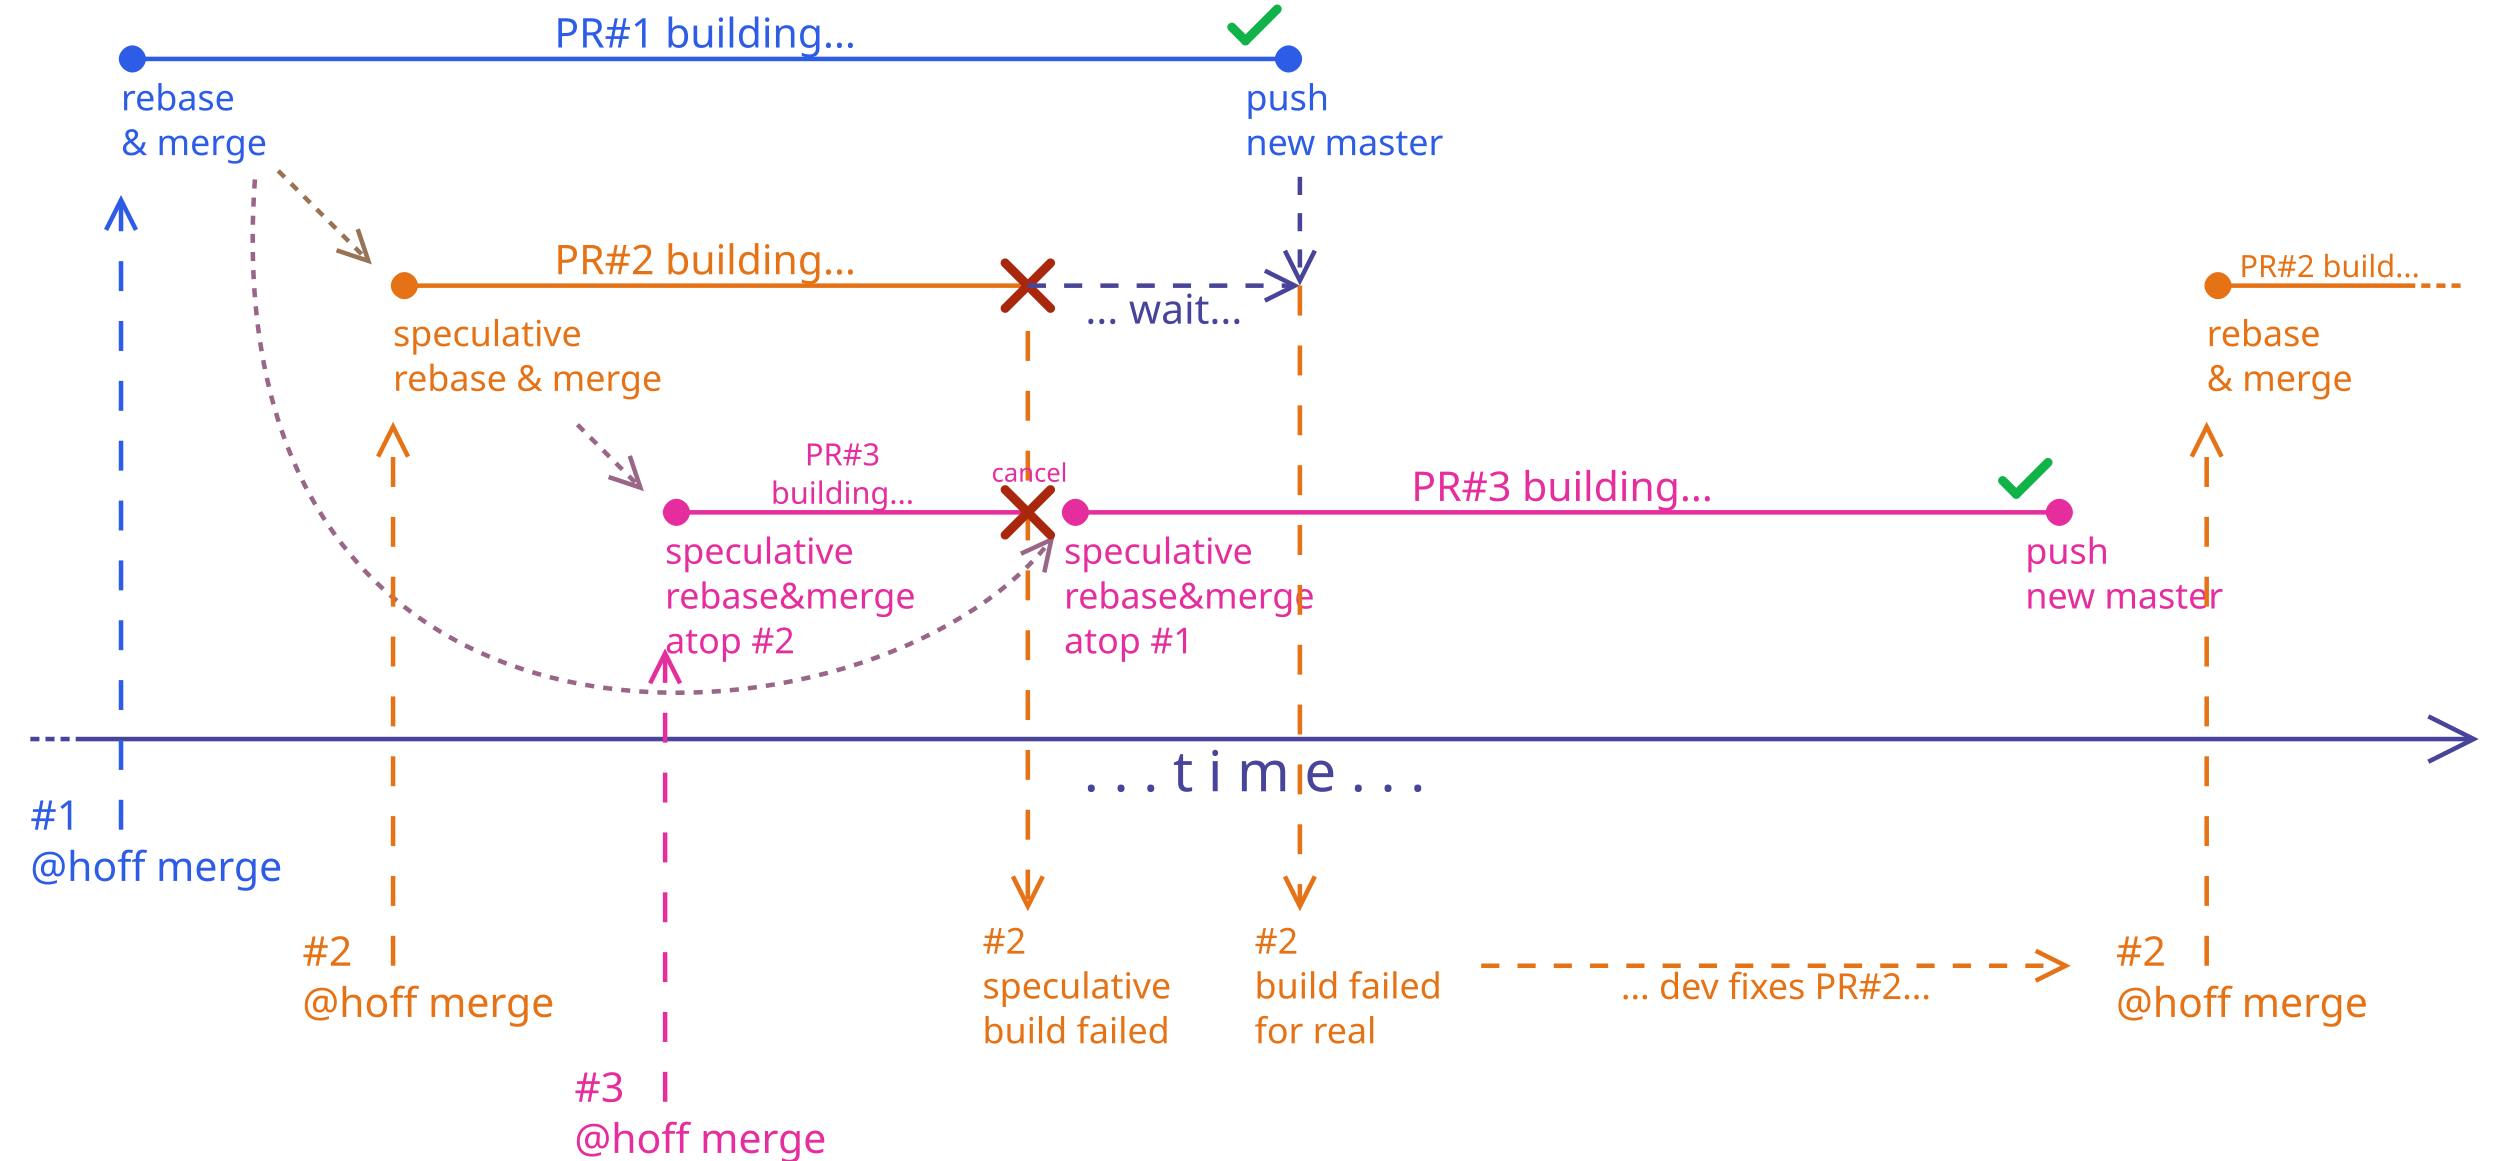
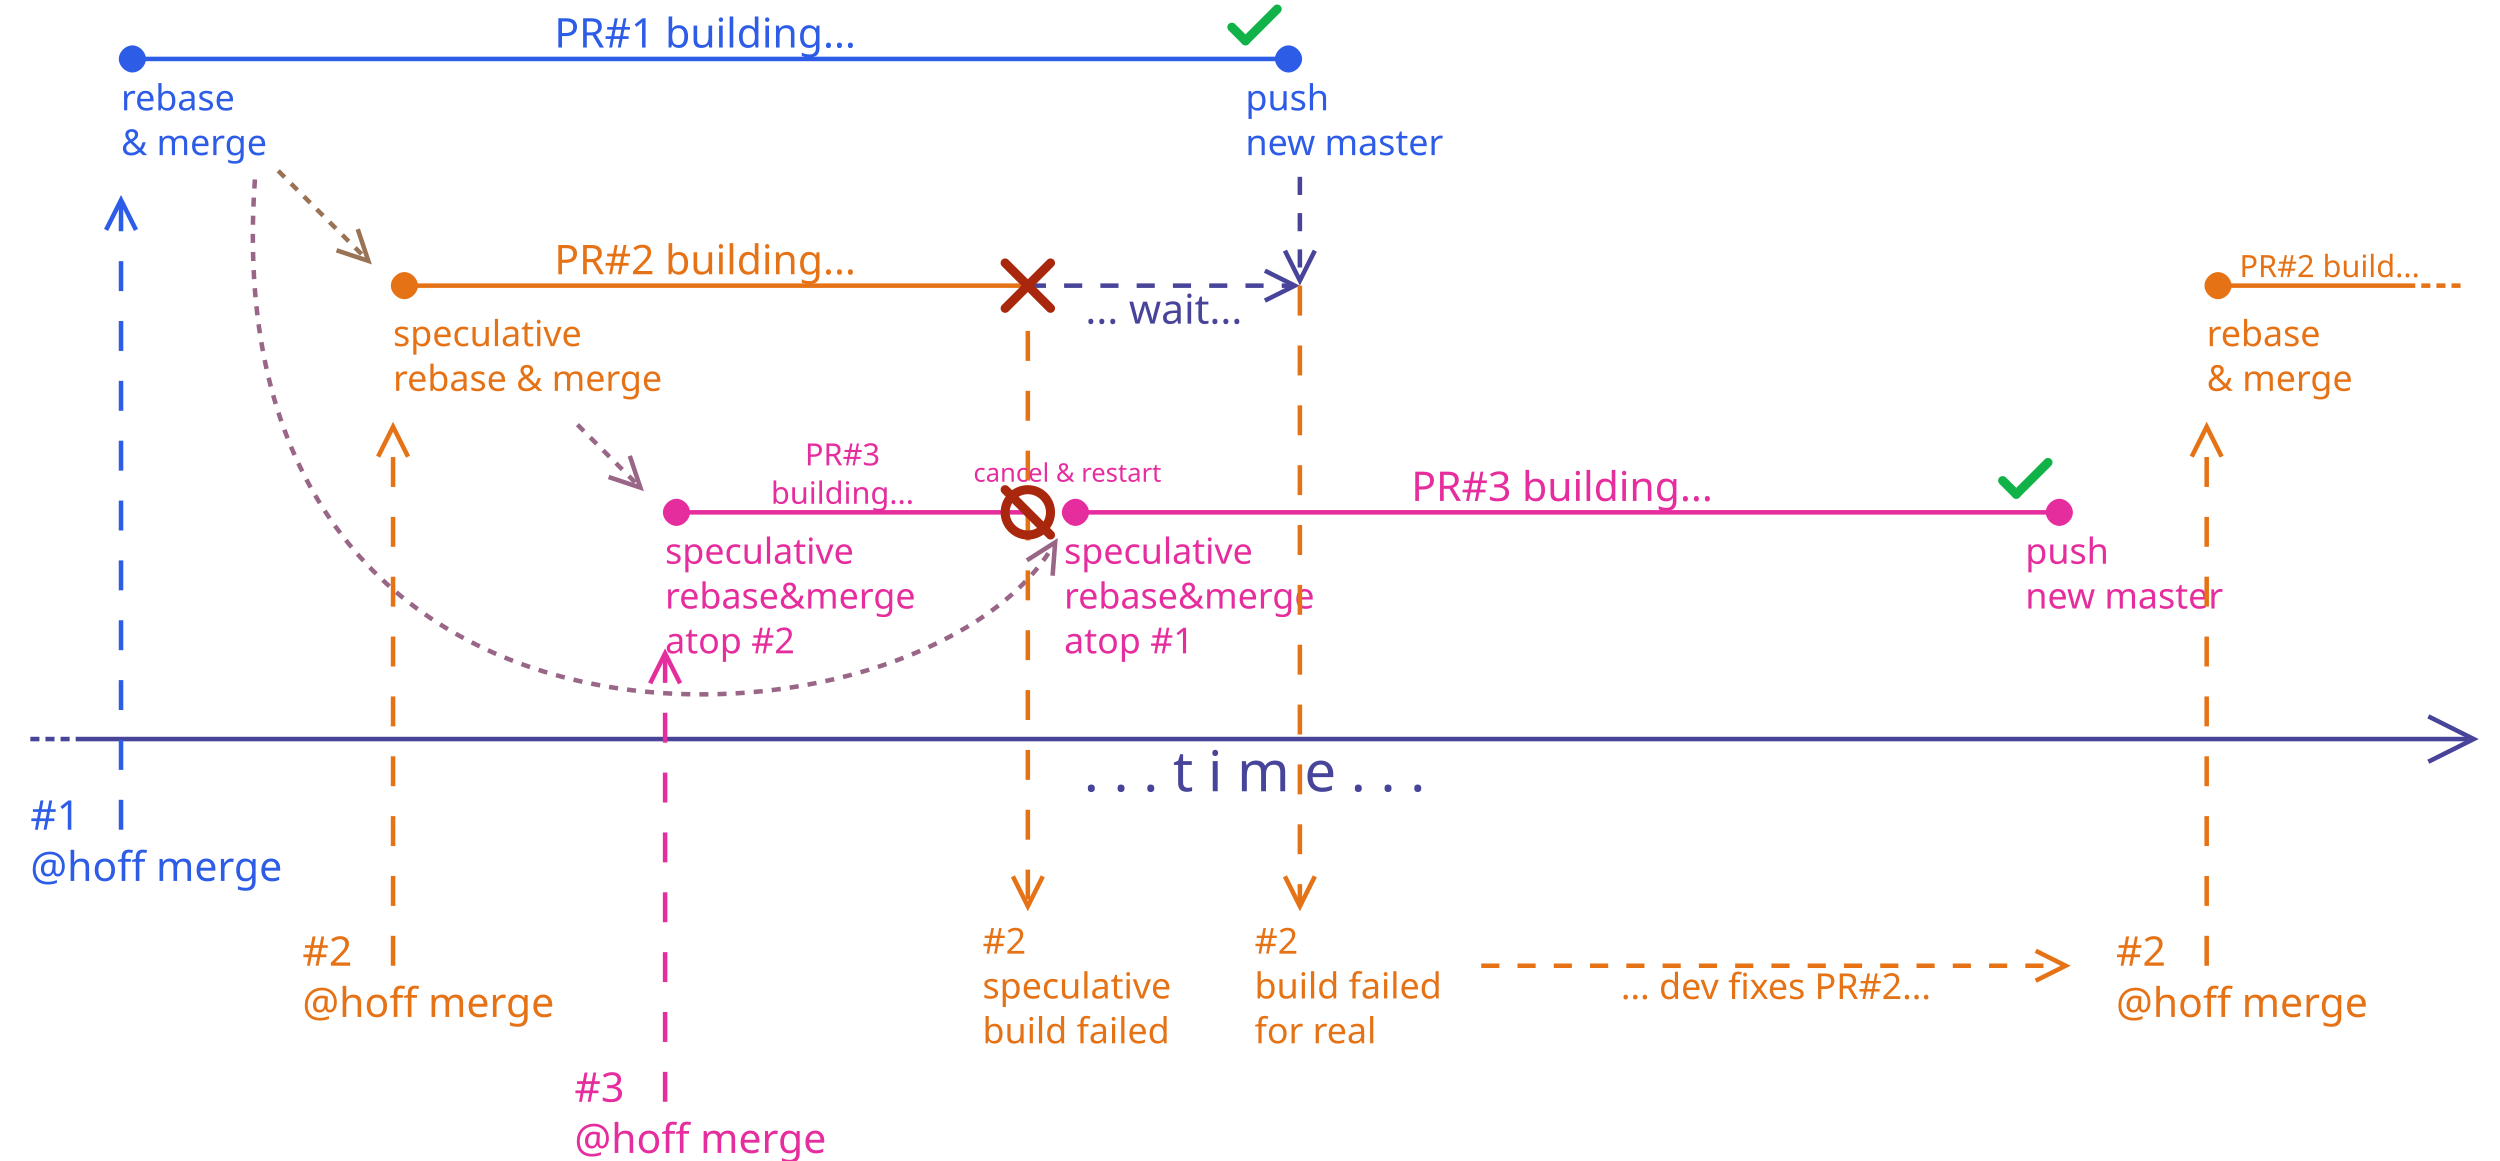
<svg xmlns="http://www.w3.org/2000/svg" width="28cm" height="13cm" viewBox="-2 7 542 256">
  <g id="Background">
    <g>
-       <path style="fill: none; stroke-opacity: 1; stroke-width: 1; stroke-dasharray: 2; stroke: #996687" d="M 49.53 46.583 C 39.53,186.583 185.877,175.154 224.48,126.9" />
-       <polyline style="fill: none; stroke-opacity: 1; stroke-width: 1; stroke: #996687" points="223.632,133.242 225.179,126.027 218.479,129.119 " />
+       <path style="fill: none; stroke-opacity: 1; stroke-width: 1; stroke-dasharray: 2; stroke: #996687" d="M 49.53 46.583 C 39.53,186.583 196.604,175.659 225.454,127.577" />
+       <polyline style="fill: none; stroke-opacity: 1; stroke-width: 1; stroke: #996687" points="225.463,133.975 226.029,126.618 219.804,130.58 " />
    </g>
    <text font-size="9.031" style="fill: #2d5ce6; fill-opacity: 1; stroke: none;text-anchor:middle;font-family:sans-serif;font-style:normal;font-weight:normal" x="150" y="17.482">
      <tspan x="150" y="17.482">PR#1 building...</tspan>
      <tspan x="150" y="28.771" />
    </text>
    <g>
      <line style="fill: none; stroke-opacity: 1; stroke-width: 1; stroke: #474499" x1="10" y1="170" x2="537.764" y2="170" />
      <line style="fill: none; stroke-opacity: 1; stroke-width: 1; stroke: #474499" x1="0" y1="170" x2="2" y2="170" />
      <line style="fill: none; stroke-opacity: 1; stroke-width: 1; stroke: #474499" x1="3.333" y1="170" x2="5.333" y2="170" />
      <line style="fill: none; stroke-opacity: 1; stroke-width: 1; stroke: #474499" x1="6.667" y1="170" x2="8.667" y2="170" />
      <polyline style="fill: none; stroke-opacity: 1; stroke-width: 1; stroke: #474499" points="528.882,175 538.882,170 528.882,165 " />
    </g>
    <text font-size="12.418" style="fill: #474499; fill-opacity: 1; stroke: none;text-anchor:middle;font-family:sans-serif;font-style:normal;font-weight:normal" x="270" y="181.526">
      <tspan x="270" y="181.526">. . . t i m e . . .</tspan>
    </text>
    <text font-size="7.902" style="fill: #2d5ce6; fill-opacity: 1; stroke: none;text-anchor:start;font-family:sans-serif;font-style:normal;font-weight:normal" x="268" y="31.335">
      <tspan x="268" y="31.335">push</tspan>
      <tspan x="268" y="41.213">new master</tspan>
    </text>
    <text font-size="7.902" style="fill: #2d5ce6; fill-opacity: 1; stroke: none;text-anchor:start;font-family:sans-serif;font-style:normal;font-weight:normal" x="20" y="31.335">
      <tspan x="20" y="31.335">rebase</tspan>
      <tspan x="20" y="41.213">&amp; merge</tspan>
    </text>
    <g>
      <line style="fill: none; stroke-opacity: 1; stroke-width: 1; stroke-dasharray: 6.6; stroke: #2d5ce6" x1="20" y1="190" x2="20" y2="52.236" />
      <polyline style="fill: none; stroke-opacity: 1; stroke-width: 1; stroke: #2d5ce6" points="23.3,57.718 20,51.118 16.7,57.718 " />
    </g>
    <text font-size="9.031" style="fill: #2d5ce6; fill-opacity: 1; stroke: none;text-anchor:start;font-family:sans-serif;font-style:normal;font-weight:normal" x="0" y="190">
      <tspan x="0" y="190">#1</tspan>
      <tspan x="0" y="201.289">@hoff merge</tspan>
    </text>
    <g>
      <line style="fill: none; stroke-opacity: 1; stroke-width: 1; stroke-dasharray: 6.6; stroke: #e67216" x1="80" y1="220" x2="80" y2="102.236" />
      <polyline style="fill: none; stroke-opacity: 1; stroke-width: 1; stroke: #e67216" points="83.3,107.718 80,101.118 76.7,107.718 " />
    </g>
    <text font-size="9.031" style="fill: #e67216; fill-opacity: 1; stroke: none;text-anchor:start;font-family:sans-serif;font-style:normal;font-weight:normal" x="60" y="220">
      <tspan x="60" y="220">#2</tspan>
      <tspan x="60" y="231.289">@hoff merge</tspan>
    </text>
    <g>
      <line style="fill: none; stroke-opacity: 1; stroke-width: 1; stroke-dasharray: 6.6; stroke: #e62d9e" x1="140" y1="250" x2="140" y2="152.236" />
      <polyline style="fill: none; stroke-opacity: 1; stroke-width: 1; stroke: #e62d9e" points="143.3,157.718 140,151.118 136.7,157.718 " />
    </g>
    <text font-size="9.031" style="fill: #e62d9e; fill-opacity: 1; stroke: none;text-anchor:start;font-family:sans-serif;font-style:normal;font-weight:normal" x="120" y="250">
      <tspan x="120" y="250">#3</tspan>
      <tspan x="120" y="261.289">@hoff merge</tspan>
    </text>
    <g>
      <line style="fill: none; stroke-opacity: 1; stroke-width: 1; stroke: #2d5ce6" x1="20" y1="20" x2="280" y2="20" />
      <path style="fill: #2d5ce6; fill-opacity: 1; stroke-opacity: 1; stroke-width: 1; stroke: #2d5ce6" fill-rule="evenodd" d="M 20 20 C 20,18.75 21.25,17.5 22.5,17.5 C 23.75,17.5 25,18.75 25,20 C 25,21.25 23.75,22.5 22.5,22.5 C 21.25,22.5 20,21.25 20,20z" />
      <path style="fill: #2d5ce6; fill-opacity: 1; stroke-opacity: 1; stroke-width: 1; stroke: #2d5ce6" fill-rule="evenodd" d="M 280 20 C 280,21.25 278.75,22.5 277.5,22.5 C 276.25,22.5 275,21.25 275,20 C 275,18.75 276.25,17.5 277.5,17.5 C 278.75,17.5 280,18.75 280,20z" />
    </g>
    <text font-size="9.031" style="fill: #e67216; fill-opacity: 1; stroke: none;text-anchor:middle;font-family:sans-serif;font-style:normal;font-weight:normal" x="150" y="67.482">
      <tspan x="150" y="67.482">PR#2 building...</tspan>
      <tspan x="150" y="78.771" />
    </text>
    <text font-size="7.902" style="fill: #e67216; fill-opacity: 1; stroke: none;text-anchor:start;font-family:sans-serif;font-style:normal;font-weight:normal" x="80" y="83.335">
      <tspan x="80" y="83.335">speculative</tspan>
      <tspan x="80" y="93.213">rebase &amp; merge</tspan>
    </text>
    <g>
      <line style="fill: none; stroke-opacity: 1; stroke-width: 1; stroke: #e67216" x1="80" y1="70" x2="220" y2="70" />
      <path style="fill: #e67216; fill-opacity: 1; stroke-opacity: 1; stroke-width: 1; stroke: #e67216" fill-rule="evenodd" d="M 80 70 C 80,68.75 81.25,67.5 82.5,67.5 C 83.75,67.5 85,68.75 85,70 C 85,71.25 83.75,72.5 82.5,72.5 C 81.25,72.5 80,71.25 80,70z" />
    </g>
    <text font-size="6.773" style="fill: #e62d9e; fill-opacity: 1; stroke: none;text-anchor:middle;font-family:sans-serif;font-style:normal;font-weight:normal" x="180" y="109.645">
      <tspan x="180" y="109.645">PR#3</tspan>
      <tspan x="180" y="118.112">building...</tspan>
      <tspan x="180" y="126.578" />
      <tspan x="180" y="135.045" />
    </text>
    <text font-size="7.902" style="fill: #e62d9e; fill-opacity: 1; stroke: none;text-anchor:start;font-family:sans-serif;font-style:normal;font-weight:normal" x="440" y="131.335">
      <tspan x="440" y="131.335">push</tspan>
      <tspan x="440" y="141.213">new master</tspan>
    </text>
    <text font-size="7.902" style="fill: #e62d9e; fill-opacity: 1; stroke: none;text-anchor:start;font-family:sans-serif;font-style:normal;font-weight:normal" x="140" y="131.335">
      <tspan x="140" y="131.335">speculative</tspan>
      <tspan x="140" y="141.213">rebase&amp;merge</tspan>
      <tspan x="140" y="151.091">atop #2</tspan>
    </text>
    <g>
      <line style="fill: none; stroke-opacity: 1; stroke-width: 1; stroke: #e62d9e" x1="140" y1="120" x2="220" y2="120" />
      <path style="fill: #e62d9e; fill-opacity: 1; stroke-opacity: 1; stroke-width: 1; stroke: #e62d9e" fill-rule="evenodd" d="M 140 120 C 140,118.75 141.25,117.5 142.5,117.5 C 143.75,117.5 145,118.75 145,120 C 145,121.25 143.75,122.5 142.5,122.5 C 141.25,122.5 140,121.25 140,120z" />
    </g>
    <text font-size="7.902" style="fill: #e67216; fill-opacity: 1; stroke: none;text-anchor:start;font-family:sans-serif;font-style:normal;font-weight:normal" x="210" y="217.335">
      <tspan x="210" y="217.335">#2</tspan>
      <tspan x="210" y="227.213">speculative</tspan>
      <tspan x="210" y="237.091">build failed</tspan>
    </text>
    <g>
      <line style="fill: none; stroke-opacity: 1; stroke-width: 1; stroke-dasharray: 6.6; stroke: #e67216" x1="220" y1="80" x2="220" y2="205.764" />
      <polyline style="fill: none; stroke-opacity: 1; stroke-width: 1; stroke: #e67216" points="216.7,200.282 220,206.882 223.3,200.282 " />
    </g>
    <g>
-       <line style="fill: none; stroke-opacity: 1; stroke-width: 2; stroke-linecap: round; stroke: #a8270d" x1="215" y1="75" x2="225" y2="65" />
-       <line style="fill: none; stroke-opacity: 1; stroke-width: 2; stroke-linecap: round; stroke: #a8270d" x1="215" y1="65" x2="225" y2="75" />
-     </g>
-     <g>
      <line style="fill: none; stroke-opacity: 1; stroke-width: 1; stroke: #e62d9e" x1="228" y1="120" x2="450" y2="120" />
      <path style="fill: #e62d9e; fill-opacity: 1; stroke-opacity: 1; stroke-width: 1; stroke: #e62d9e" fill-rule="evenodd" d="M 228 120 C 228,118.75 229.25,117.5 230.5,117.5 C 231.75,117.5 233,118.75 233,120 C 233,121.25 231.75,122.5 230.5,122.5 C 229.25,122.5 228,121.25 228,120z" />
      <path style="fill: #e62d9e; fill-opacity: 1; stroke-opacity: 1; stroke-width: 1; stroke: #e62d9e" fill-rule="evenodd" d="M 450 120 C 450,121.25 448.75,122.5 447.5,122.5 C 446.25,122.5 445,121.25 445,120 C 445,118.75 446.25,117.5 447.5,117.5 C 448.75,117.5 450,118.75 450,120z" />
    </g>
    <text font-size="7.902" style="fill: #e62d9e; fill-opacity: 1; stroke: none;text-anchor:start;font-family:sans-serif;font-style:normal;font-weight:normal" x="228" y="131.335">
      <tspan x="228" y="131.335">speculative</tspan>
      <tspan x="228" y="141.213">rebase&amp;merge</tspan>
      <tspan x="228" y="151.091">atop #1</tspan>
    </text>
-     <g>
-       <line style="fill: none; stroke-opacity: 1; stroke-width: 2; stroke-linecap: round; stroke: #a8270d" x1="215" y1="125" x2="225" y2="115" />
-       <line style="fill: none; stroke-opacity: 1; stroke-width: 2; stroke-linecap: round; stroke: #a8270d" x1="215" y1="115" x2="225" y2="125" />
-     </g>
-     <text font-size="5.644" style="fill: #e62d9e; fill-opacity: 1; stroke: none;text-anchor:start;font-family:sans-serif;font-style:normal;font-weight:normal" x="212" y="113.239">
-       <tspan x="212" y="113.239">cancel</tspan>
+     <text font-size="5.644" style="fill: #e62d9e; fill-opacity: 1; stroke: none;text-anchor:start;font-family:sans-serif;font-style:normal;font-weight:normal" x="208" y="113.239">
+       <tspan x="208" y="113.239">cancel &amp; restart</tspan>
    </text>
    <g>
      <line style="fill: none; stroke-opacity: 1; stroke-width: 1; stroke-dasharray: 4; stroke: #474499" x1="220" y1="70" x2="277.764" y2="70" />
      <polyline style="fill: none; stroke-opacity: 1; stroke-width: 1; stroke: #474499" points="272.282,73.3 278.882,70 272.282,66.7 " />
    </g>
    <text font-size="9.031" style="fill: #474499; fill-opacity: 1; stroke: none;text-anchor:middle;font-family:sans-serif;font-style:normal;font-weight:normal" x="250" y="78.383">
      <tspan x="250" y="78.383">... wait...</tspan>
    </text>
    <g>
      <line style="fill: none; stroke-opacity: 1; stroke-width: 1; stroke-dasharray: 6.6; stroke: #e67216" x1="280" y1="70" x2="280" y2="205.764" />
      <polyline style="fill: none; stroke-opacity: 1; stroke-width: 1; stroke: #e67216" points="276.7,200.282 280,206.882 283.3,200.282 " />
    </g>
    <text font-size="7.902" style="fill: #e67216; fill-opacity: 1; stroke: none;text-anchor:start;font-family:sans-serif;font-style:normal;font-weight:normal" x="270" y="217.335">
      <tspan x="270" y="217.335">#2</tspan>
      <tspan x="270" y="227.213">build failed</tspan>
      <tspan x="270" y="237.091">for real</tspan>
    </text>
    <g>
      <line style="fill: none; stroke-opacity: 1; stroke-width: 1; stroke-dasharray: 4; stroke: #474499" x1="280" y1="46" x2="280" y2="67.764" />
      <polyline style="fill: none; stroke-opacity: 1; stroke-width: 1; stroke: #474499" points="276.7,62.282 280,68.882 283.3,62.282 " />
    </g>
    <g>
      <line style="fill: none; stroke-opacity: 1; stroke-width: 1; stroke-dasharray: 2; stroke: #997356" x1="54.667" y1="44.667" x2="73.752" y2="63.752" />
      <polyline style="fill: none; stroke-opacity: 1; stroke-width: 1; stroke: #997356" points="67.542,62.209 74.543,64.543 72.209,57.542 " />
    </g>
    <g>
      <line style="fill: none; stroke-opacity: 1; stroke-width: 1; stroke-dasharray: 2; stroke: #996687" x1="120.667" y1="100.667" x2="133.752" y2="113.752" />
      <polyline style="fill: none; stroke-opacity: 1; stroke-width: 1; stroke: #996687" points="127.542,112.209 134.543,114.543 132.209,107.542 " />
    </g>
    <g transform="matrix(1,0,0,1,85,7)">
      <line style="fill: none; stroke-opacity: 1; stroke-width: 2; stroke-linecap: round; stroke: #11b349" x1="183" y1="9" x2="190" y2="2" />
      <line style="fill: none; stroke-opacity: 1; stroke-width: 2; stroke-linecap: round; stroke: #11b349" x1="180" y1="6" x2="183" y2="9" />
    </g>
    <g transform="matrix(1,0,0,1,255,107)">
      <line style="fill: none; stroke-opacity: 1; stroke-width: 2; stroke-linecap: round; stroke: #11b349" x1="183" y1="9" x2="190" y2="2" />
      <line style="fill: none; stroke-opacity: 1; stroke-width: 2; stroke-linecap: round; stroke: #11b349" x1="180" y1="6" x2="183" y2="9" />
    </g>
    <g>
      <line style="fill: none; stroke-opacity: 1; stroke-width: 1; stroke-dasharray: 6.6; stroke: #e67216" x1="480" y1="220" x2="480" y2="102.236" />
      <polyline style="fill: none; stroke-opacity: 1; stroke-width: 1; stroke: #e67216" points="483.3,107.718 480,101.118 476.7,107.718 " />
    </g>
    <text font-size="9.031" style="fill: #e67216; fill-opacity: 1; stroke: none;text-anchor:start;font-family:sans-serif;font-style:normal;font-weight:normal" x="460" y="220">
      <tspan x="460" y="220">#2</tspan>
      <tspan x="460" y="231.289">@hoff merge</tspan>
    </text>
    <text font-size="6.773" style="fill: #e67216; fill-opacity: 1; stroke: none;text-anchor:middle;font-family:sans-serif;font-style:normal;font-weight:normal" x="508" y="68.112">
      <tspan x="508" y="68.112">PR#2 build...</tspan>
      <tspan x="508" y="76.578" />
    </text>
    <text font-size="7.902" style="fill: #e67216; fill-opacity: 1; stroke: none;text-anchor:start;font-family:sans-serif;font-style:normal;font-weight:normal" x="480" y="83.335">
      <tspan x="480" y="83.335">rebase</tspan>
      <tspan x="480" y="93.213">&amp; merge</tspan>
    </text>
    <g>
      <line style="fill: none; stroke-opacity: 1; stroke-width: 1; stroke: #e67216" x1="480" y1="70" x2="526" y2="70" />
      <path style="fill: #e67216; fill-opacity: 1; stroke-opacity: 1; stroke-width: 1; stroke: #e67216" fill-rule="evenodd" d="M 480 70 C 480,68.75 481.25,67.5 482.5,67.5 C 483.75,67.5 485,68.75 485,70 C 485,71.25 483.75,72.5 482.5,72.5 C 481.25,72.5 480,71.25 480,70z" />
      <line style="fill: none; stroke-opacity: 1; stroke-width: 1; stroke: #e67216" x1="536" y1="70" x2="534" y2="70" />
      <line style="fill: none; stroke-opacity: 1; stroke-width: 1; stroke: #e67216" x1="532.667" y1="70" x2="530.667" y2="70" />
      <line style="fill: none; stroke-opacity: 1; stroke-width: 1; stroke: #e67216" x1="529.333" y1="70" x2="527.333" y2="70" />
    </g>
    <g>
      <line style="fill: none; stroke-opacity: 1; stroke-width: 1; stroke-dasharray: 4; stroke: #e67216" x1="320" y1="220" x2="447.764" y2="220" />
      <polyline style="fill: none; stroke-opacity: 1; stroke-width: 1; stroke: #e67216" points="442.282,223.3 448.882,220 442.282,216.7 " />
    </g>
    <text font-size="7.902" style="fill: #e67216; fill-opacity: 1; stroke: none;text-anchor:middle;font-family:sans-serif;font-style:normal;font-weight:normal" x="385" y="227.335">
      <tspan x="385" y="227.335">... dev fixes PR#2...</tspan>
    </text>
    <text font-size="9.031" style="fill: #e62d9e; fill-opacity: 1; stroke: none;text-anchor:middle;font-family:sans-serif;font-style:normal;font-weight:normal" x="339" y="117.482">
      <tspan x="339" y="117.482">PR#3 building...</tspan>
      <tspan x="339" y="128.771" />
    </text>
+     <g>
+       <line style="fill: none; stroke-opacity: 1; stroke-width: 2; stroke-linecap: round; stroke: #a8270d" x1="215" y1="115" x2="225" y2="125" />
+       <ellipse style="fill: none; stroke-opacity: 1; stroke-width: 2; stroke: #a8270d" cx="220" cy="120" rx="5" ry="5" />
+     </g>
+     <g>
+       <line style="fill: none; stroke-opacity: 1; stroke-width: 2; stroke-linecap: round; stroke: #a8270d" x1="215" y1="75" x2="225" y2="65" />
+       <line style="fill: none; stroke-opacity: 1; stroke-width: 2; stroke-linecap: round; stroke: #a8270d" x1="215" y1="65" x2="225" y2="75" />
+     </g>
  </g>
</svg>
